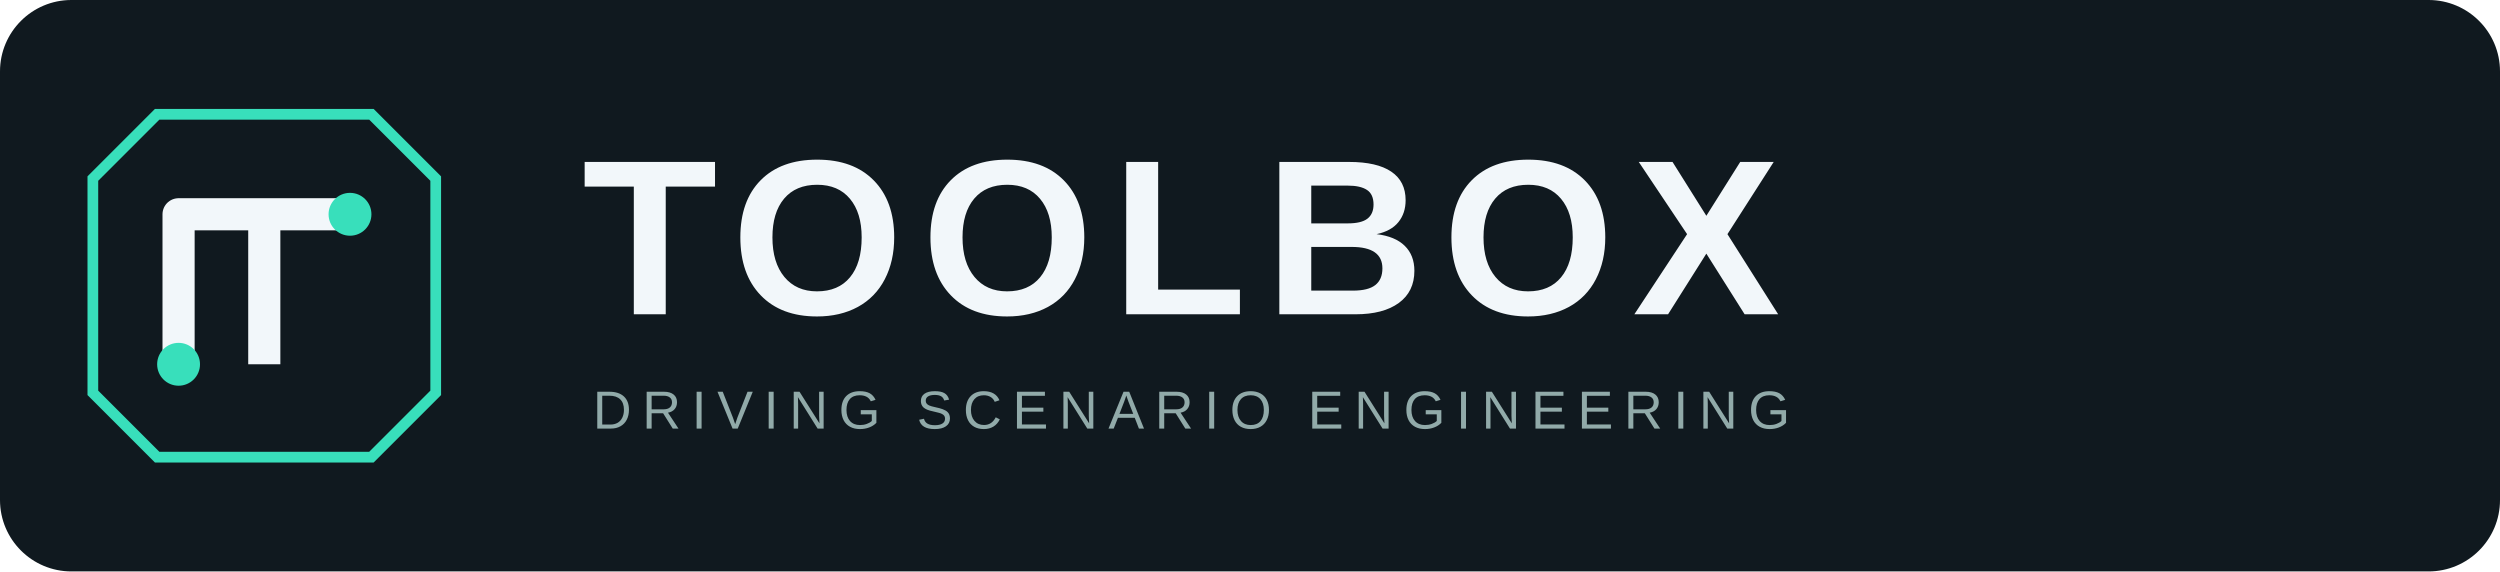
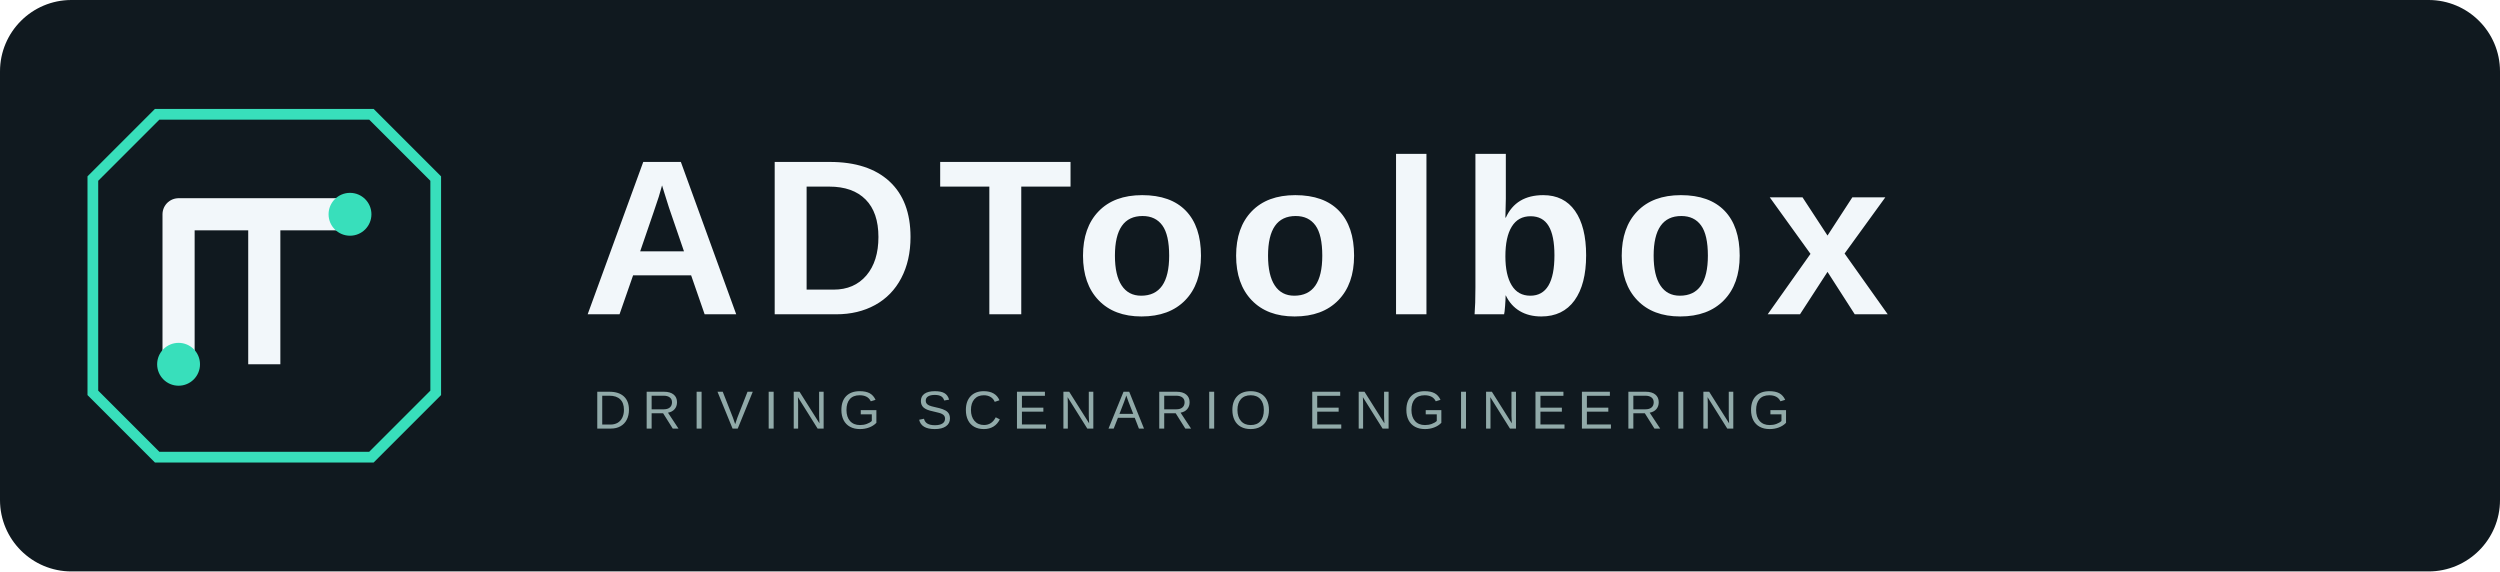
- <svg xmlns="http://www.w3.org/2000/svg" viewBox="0 0 700 160" role="img" aria-label="TOOLBOX driving scenario engineering">
+ <svg xmlns="http://www.w3.org/2000/svg" viewBox="0 0 700 160" role="img" aria-label="ADToolbox driving scenario engineering">
  <rect width="700" height="160" rx="20" fill="#10191f" />
  <g transform="translate(16,10)">
    <path d="M28 22H88L106 40V100L88 118H28L10 100V40Z" fill="none" stroke="#38dfbb" stroke-width="3" />
    <path d="M34 92V50H82M58 50V92" fill="none" stroke="#f2f7fa" stroke-width="9" stroke-linejoin="round" />
    <circle cx="34" cy="92" r="6" fill="#38dfbb" />
    <circle cx="82" cy="50" r="6" fill="#38dfbb" />
  </g>
-   <text x="163" y="88" fill="#f2f7fa" font-family="Arial, sans-serif" font-size="62" font-weight="700" letter-spacing="5">TOOLBOX</text>
+   <text x="163" y="88" fill="#f2f7fa" font-family="Arial, sans-serif" font-size="62" font-weight="700" letter-spacing="5">ADToolbox</text>
  <text x="166" y="120" fill="#91aaa9" font-family="Arial, sans-serif" font-size="15" letter-spacing="3">DRIVING SCENARIO ENGINEERING</text>
</svg>
